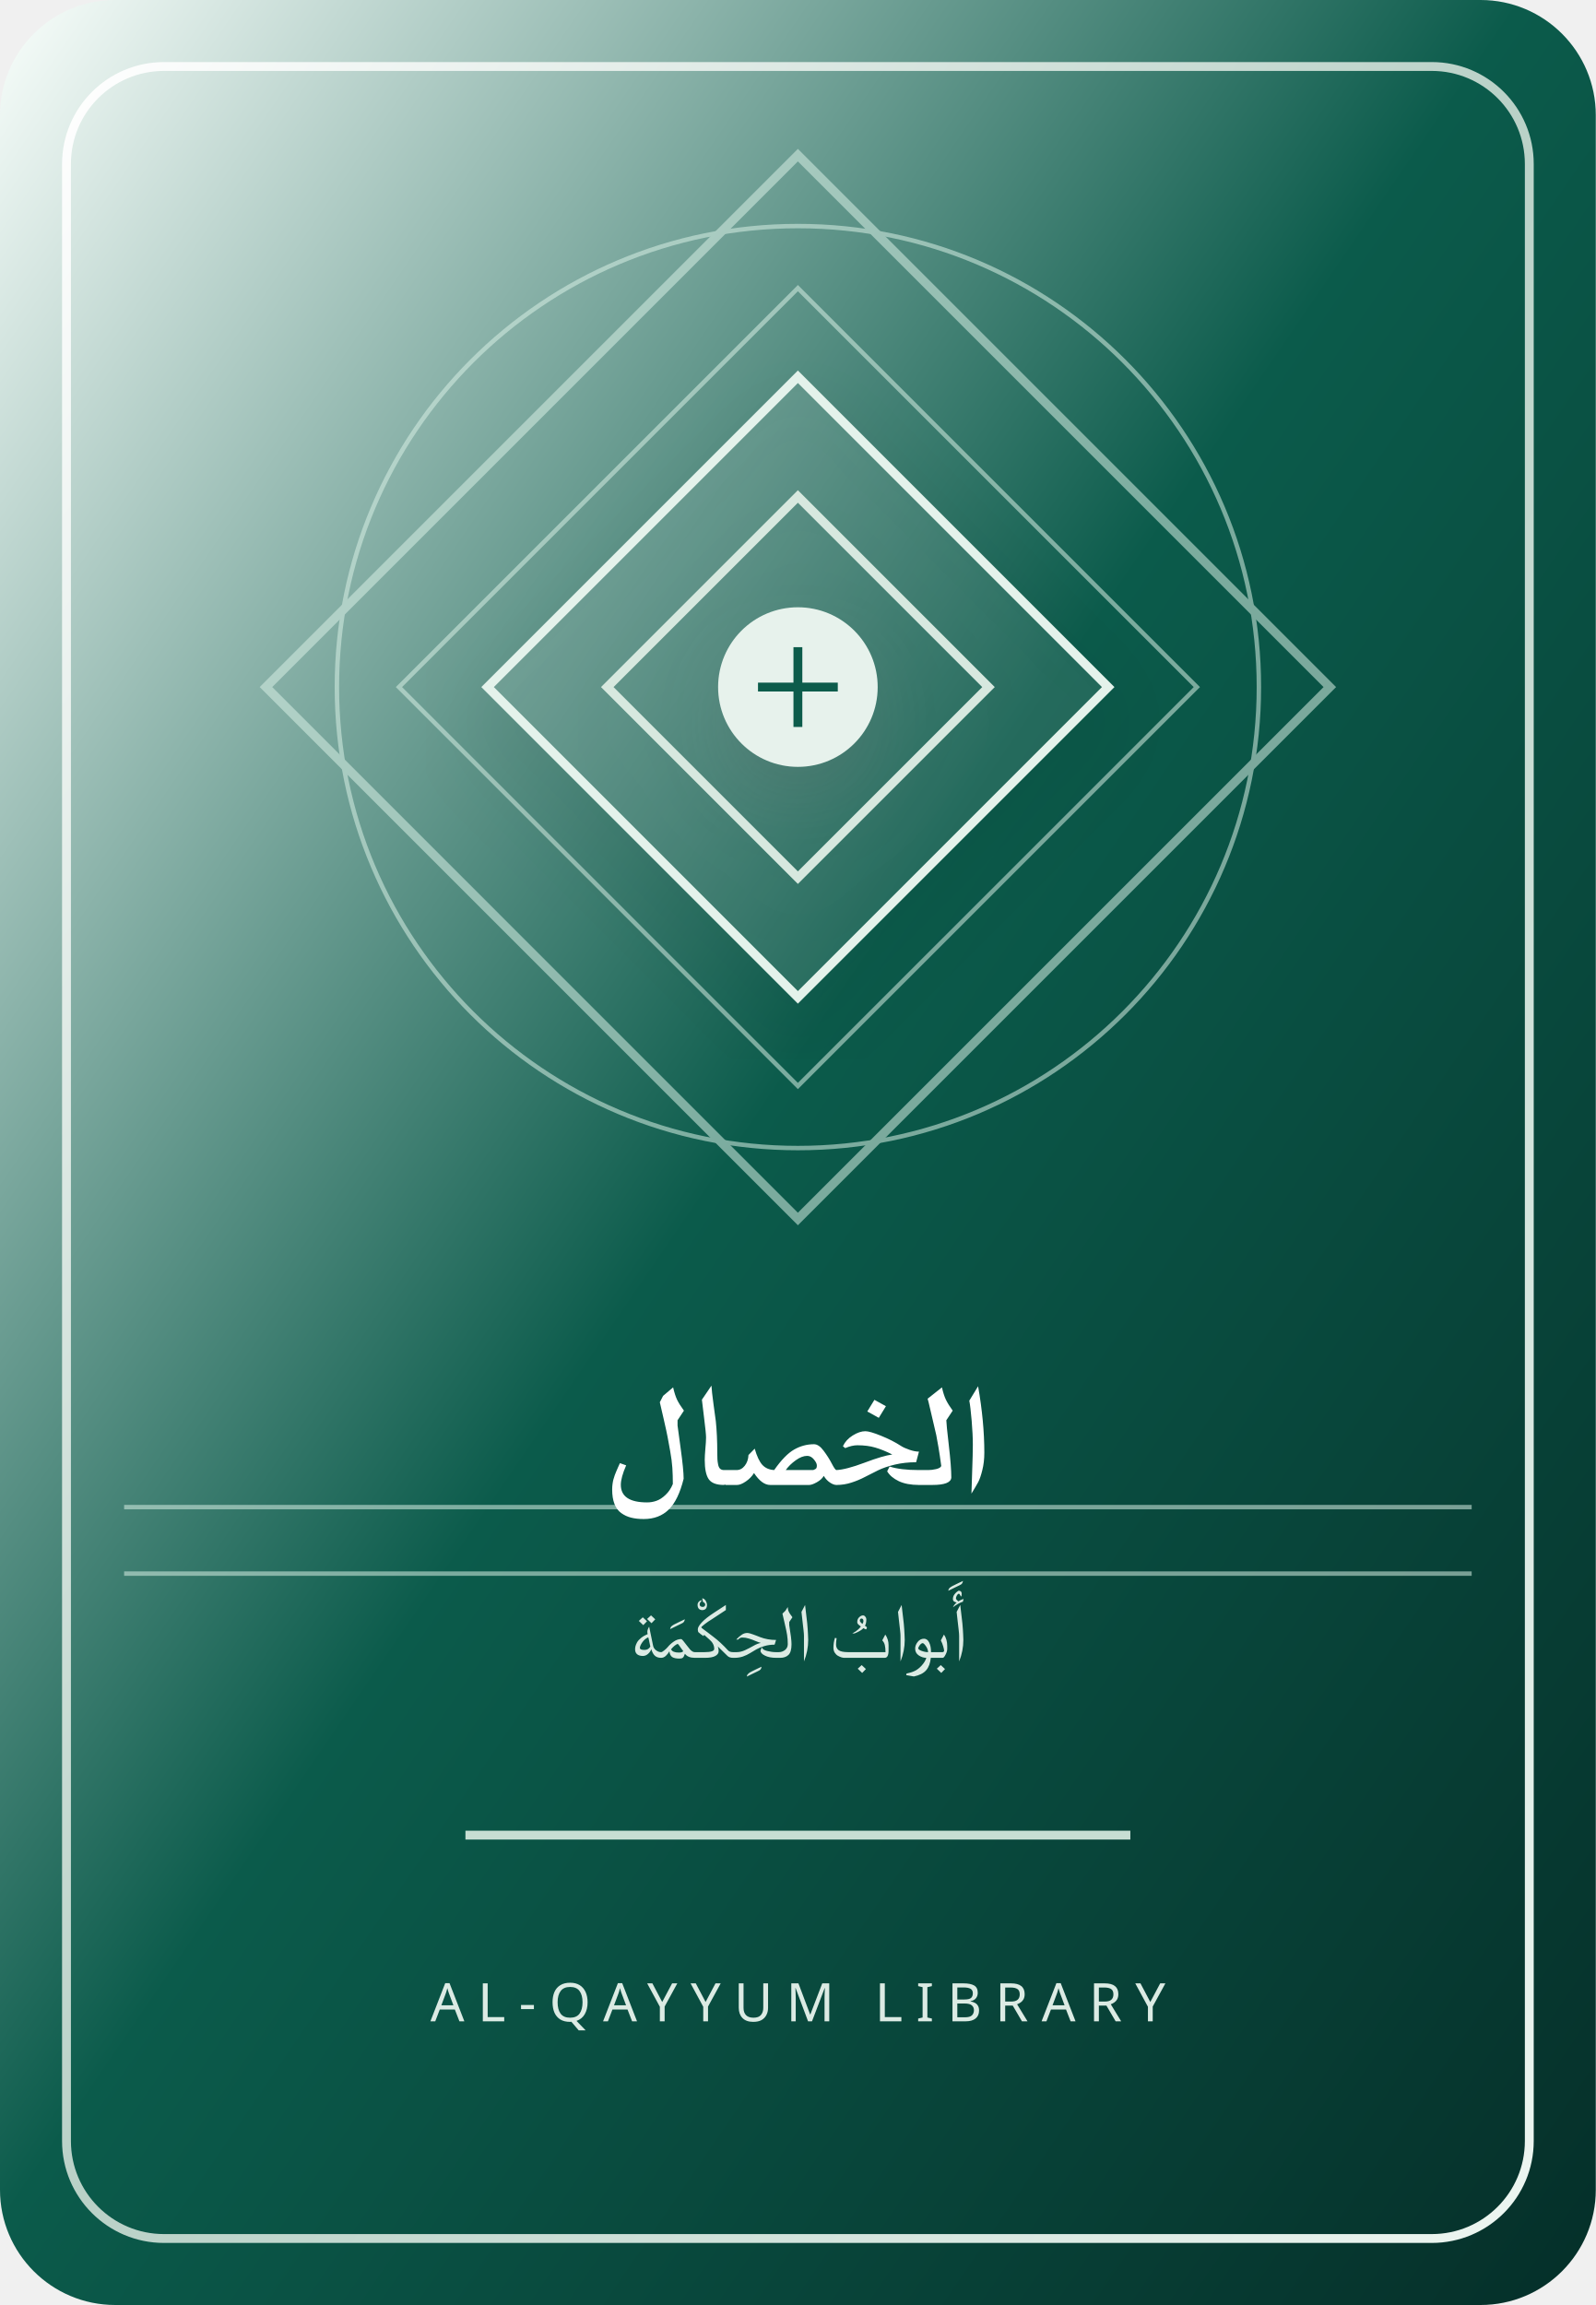
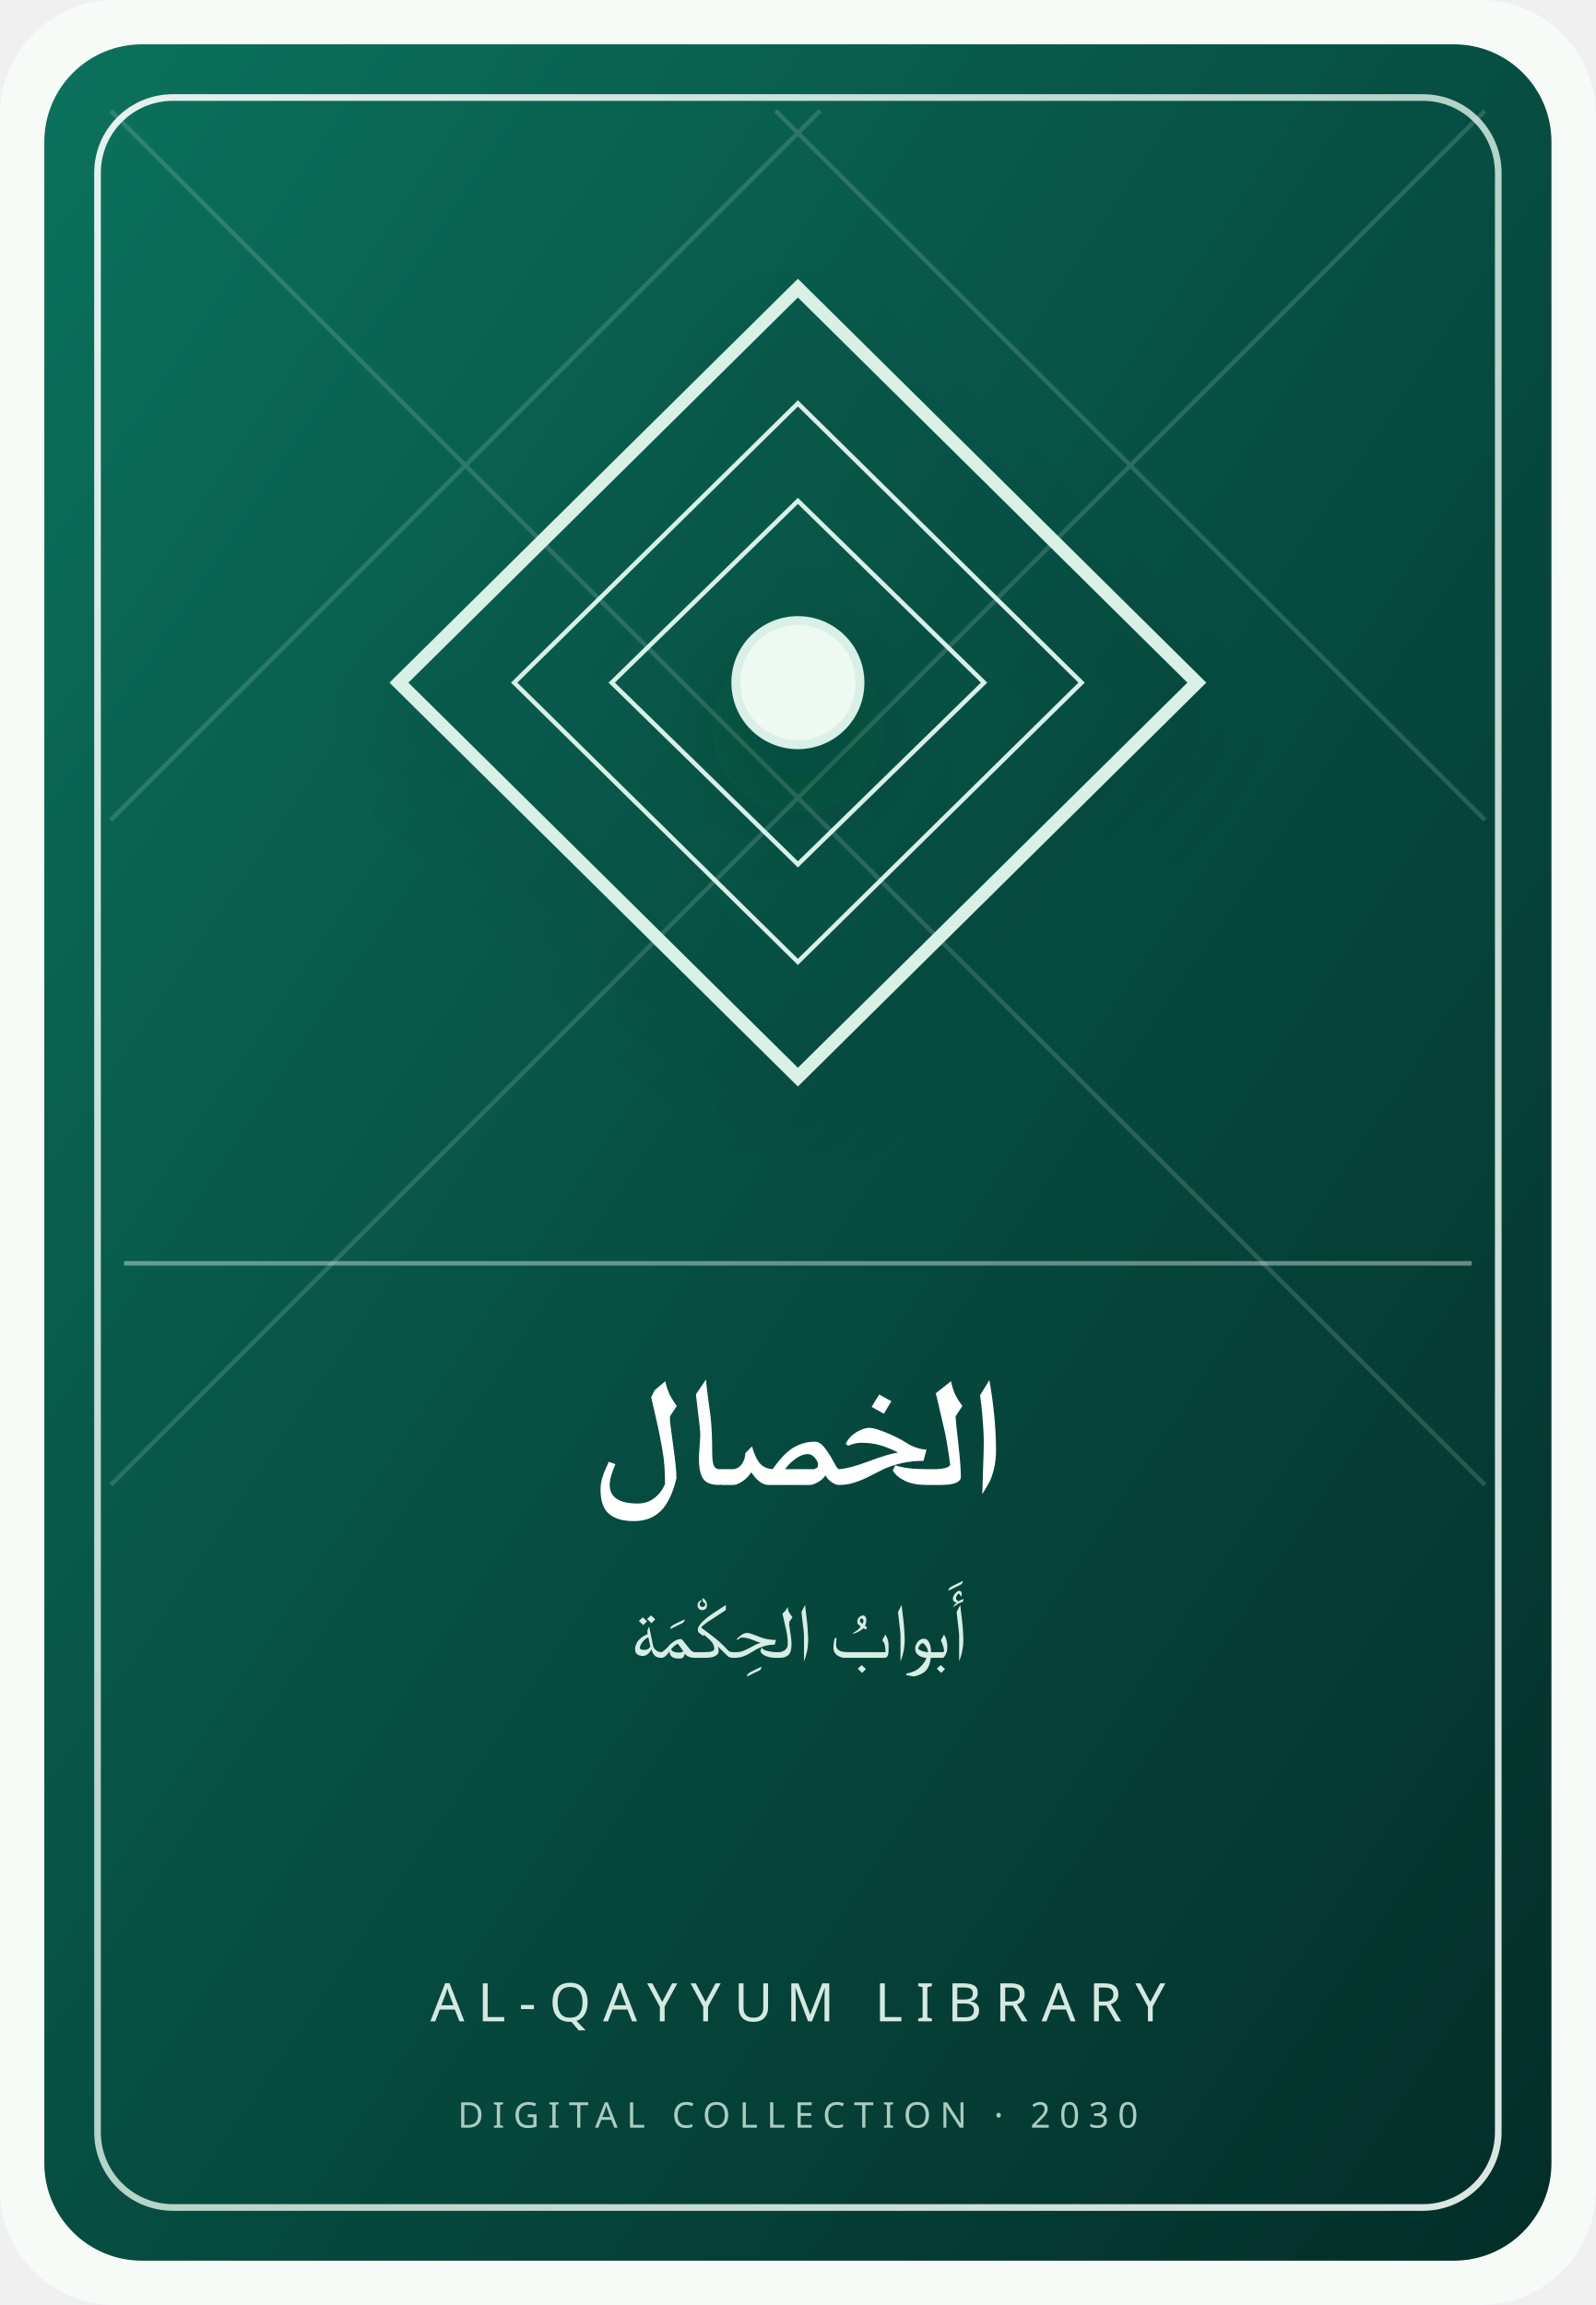
<svg xmlns="http://www.w3.org/2000/svg" width="360" height="520" viewBox="0 0 360 520">
  <defs>
    <linearGradient id="bg" x1="0" y1="0" x2="1" y2="1">
-       <stop stop-color="#fafffc" />
-       <stop offset=".48" stop-color="#0b5b4b" />
-       <stop offset="1" stop-color="#052f29" />
+       <stop stop-color="#0b725c" />
+       <stop offset=".58" stop-color="#06483d" />
+       <stop offset="1" stop-color="#032e28" />
    </linearGradient>
    <linearGradient id="silver" x1="0" y1="0" x2="1" y2="1">
      <stop stop-color="#fff" />
-       <stop offset=".5" stop-color="#b9d1c7" />
-       <stop offset="1" stop-color="#edf6f1" />
+       <stop offset=".48" stop-color="#c5e1d5" />
+       <stop offset="1" stop-color="#f6fbf8" />
    </linearGradient>
-     <filter id="sh">
-       <feDropShadow dx="0" dy="8" stdDeviation="9" flood-opacity=".25" />
+     <filter id="shadow">
+       <feDropShadow dx="0" dy="10" stdDeviation="10" flood-color="#002c23" flood-opacity=".28" />
    </filter>
  </defs>
-   <rect width="360" height="520" rx="26" fill="url(#bg)" />
-   <rect x="15" y="15" width="330" height="490" rx="22" fill="none" stroke="url(#silver)" stroke-width="2" />
-   <g fill="none" stroke="#d7eee4" opacity=".55">
-     <path d="M180 35 300 155 180 275 60 155Z" stroke-width="2" />
-     <path d="M180 65 270 155 180 245 90 155Z" />
-     <circle cx="180" cy="155" r="104" />
-     <path d="M28 340H332M28 355H332" />
+   <rect width="360" height="520" rx="26" fill="#f7fbf8" />
+   <rect x="10" y="10" width="340" height="500" rx="22" fill="url(#bg)" />
+   <rect x="22" y="22" width="316" height="476" rx="17" fill="none" stroke="url(#silver)" stroke-width="1.5" opacity=".9" />
+   <path d="M28 285H332" stroke="#d9eee5" opacity=".45" />
+   <g opacity=".17" fill="none" stroke="#d9eee5">
+     <path d="M25 25 335 335M335 25 25 335M25 185 185 25M335 185 175 25" />
  </g>
-   <g transform="translate(180 155)" filter="url(#sh)">
-     <path d="M0-70 70 0 0 70-70 0Z" fill="#ffffff15" stroke="#e4f2eb" stroke-width="2" />
-     <path d="M0-43 43 0 0 43-43 0Z" fill="none" stroke="#d7e8df" stroke-width="2" />
-     <circle r="18" fill="#e7f2ec" />
-     <path d="M-9 0H9M0-9V9" stroke="#0b5b4b" stroke-width="2" />
+   <g filter="url(#shadow)">
+     <g fill="none" stroke="#d9f0e7">
+       <path d="M180 65 270 154 180 243 90 154Z" stroke-width="3" />
+       <path d="M180 91 244 154 180 217 116 154Z" />
+       <path d="M180 113 222 154 180 195 138 154Z" />
+       <circle cx="180" cy="154" r="14" fill="#eff9f4" stroke="#d9f0e7" stroke-width="2" />
+     </g>
  </g>
-   <text x="180" y="335" text-anchor="middle" fill="#fff" font-family="serif" font-size="32" font-weight="bold">الخصال</text>
-   <text x="180" y="374" text-anchor="middle" fill="#dcebe4" font-family="serif" font-size="17">أَبوابُ الحِكْمَة</text>
-   <path d="M105 414H255" stroke="#c7ded3" stroke-width="2" />
-   <text x="180" y="456" text-anchor="middle" fill="#dcebe4" font-family="sans-serif" font-size="12" letter-spacing="3">AL-QAYYUM LIBRARY</text>
+   <g fill="#fff" text-anchor="middle" font-family="serif">
+     <text x="180" y="335" font-size="34" font-weight="bold">الخصال</text>
+     <text x="180" y="374" font-size="17" fill="#d7eee4">أَبوابُ الحِكْمَة</text>
+   </g>
+   <path d="M105 414H255" stroke="url(#silver)" stroke-width="1.5" opacity=".8" />
+   <text x="180" y="456" text-anchor="middle" fill="#d5e9e0" font-family="sans-serif" font-size="12" letter-spacing="3">AL-QAYYUM LIBRARY</text>
+   <text x="180" y="480" text-anchor="middle" fill="#a9cdbf" font-family="sans-serif" font-size="8" letter-spacing="2">DIGITAL COLLECTION · 2030</text>
</svg>
